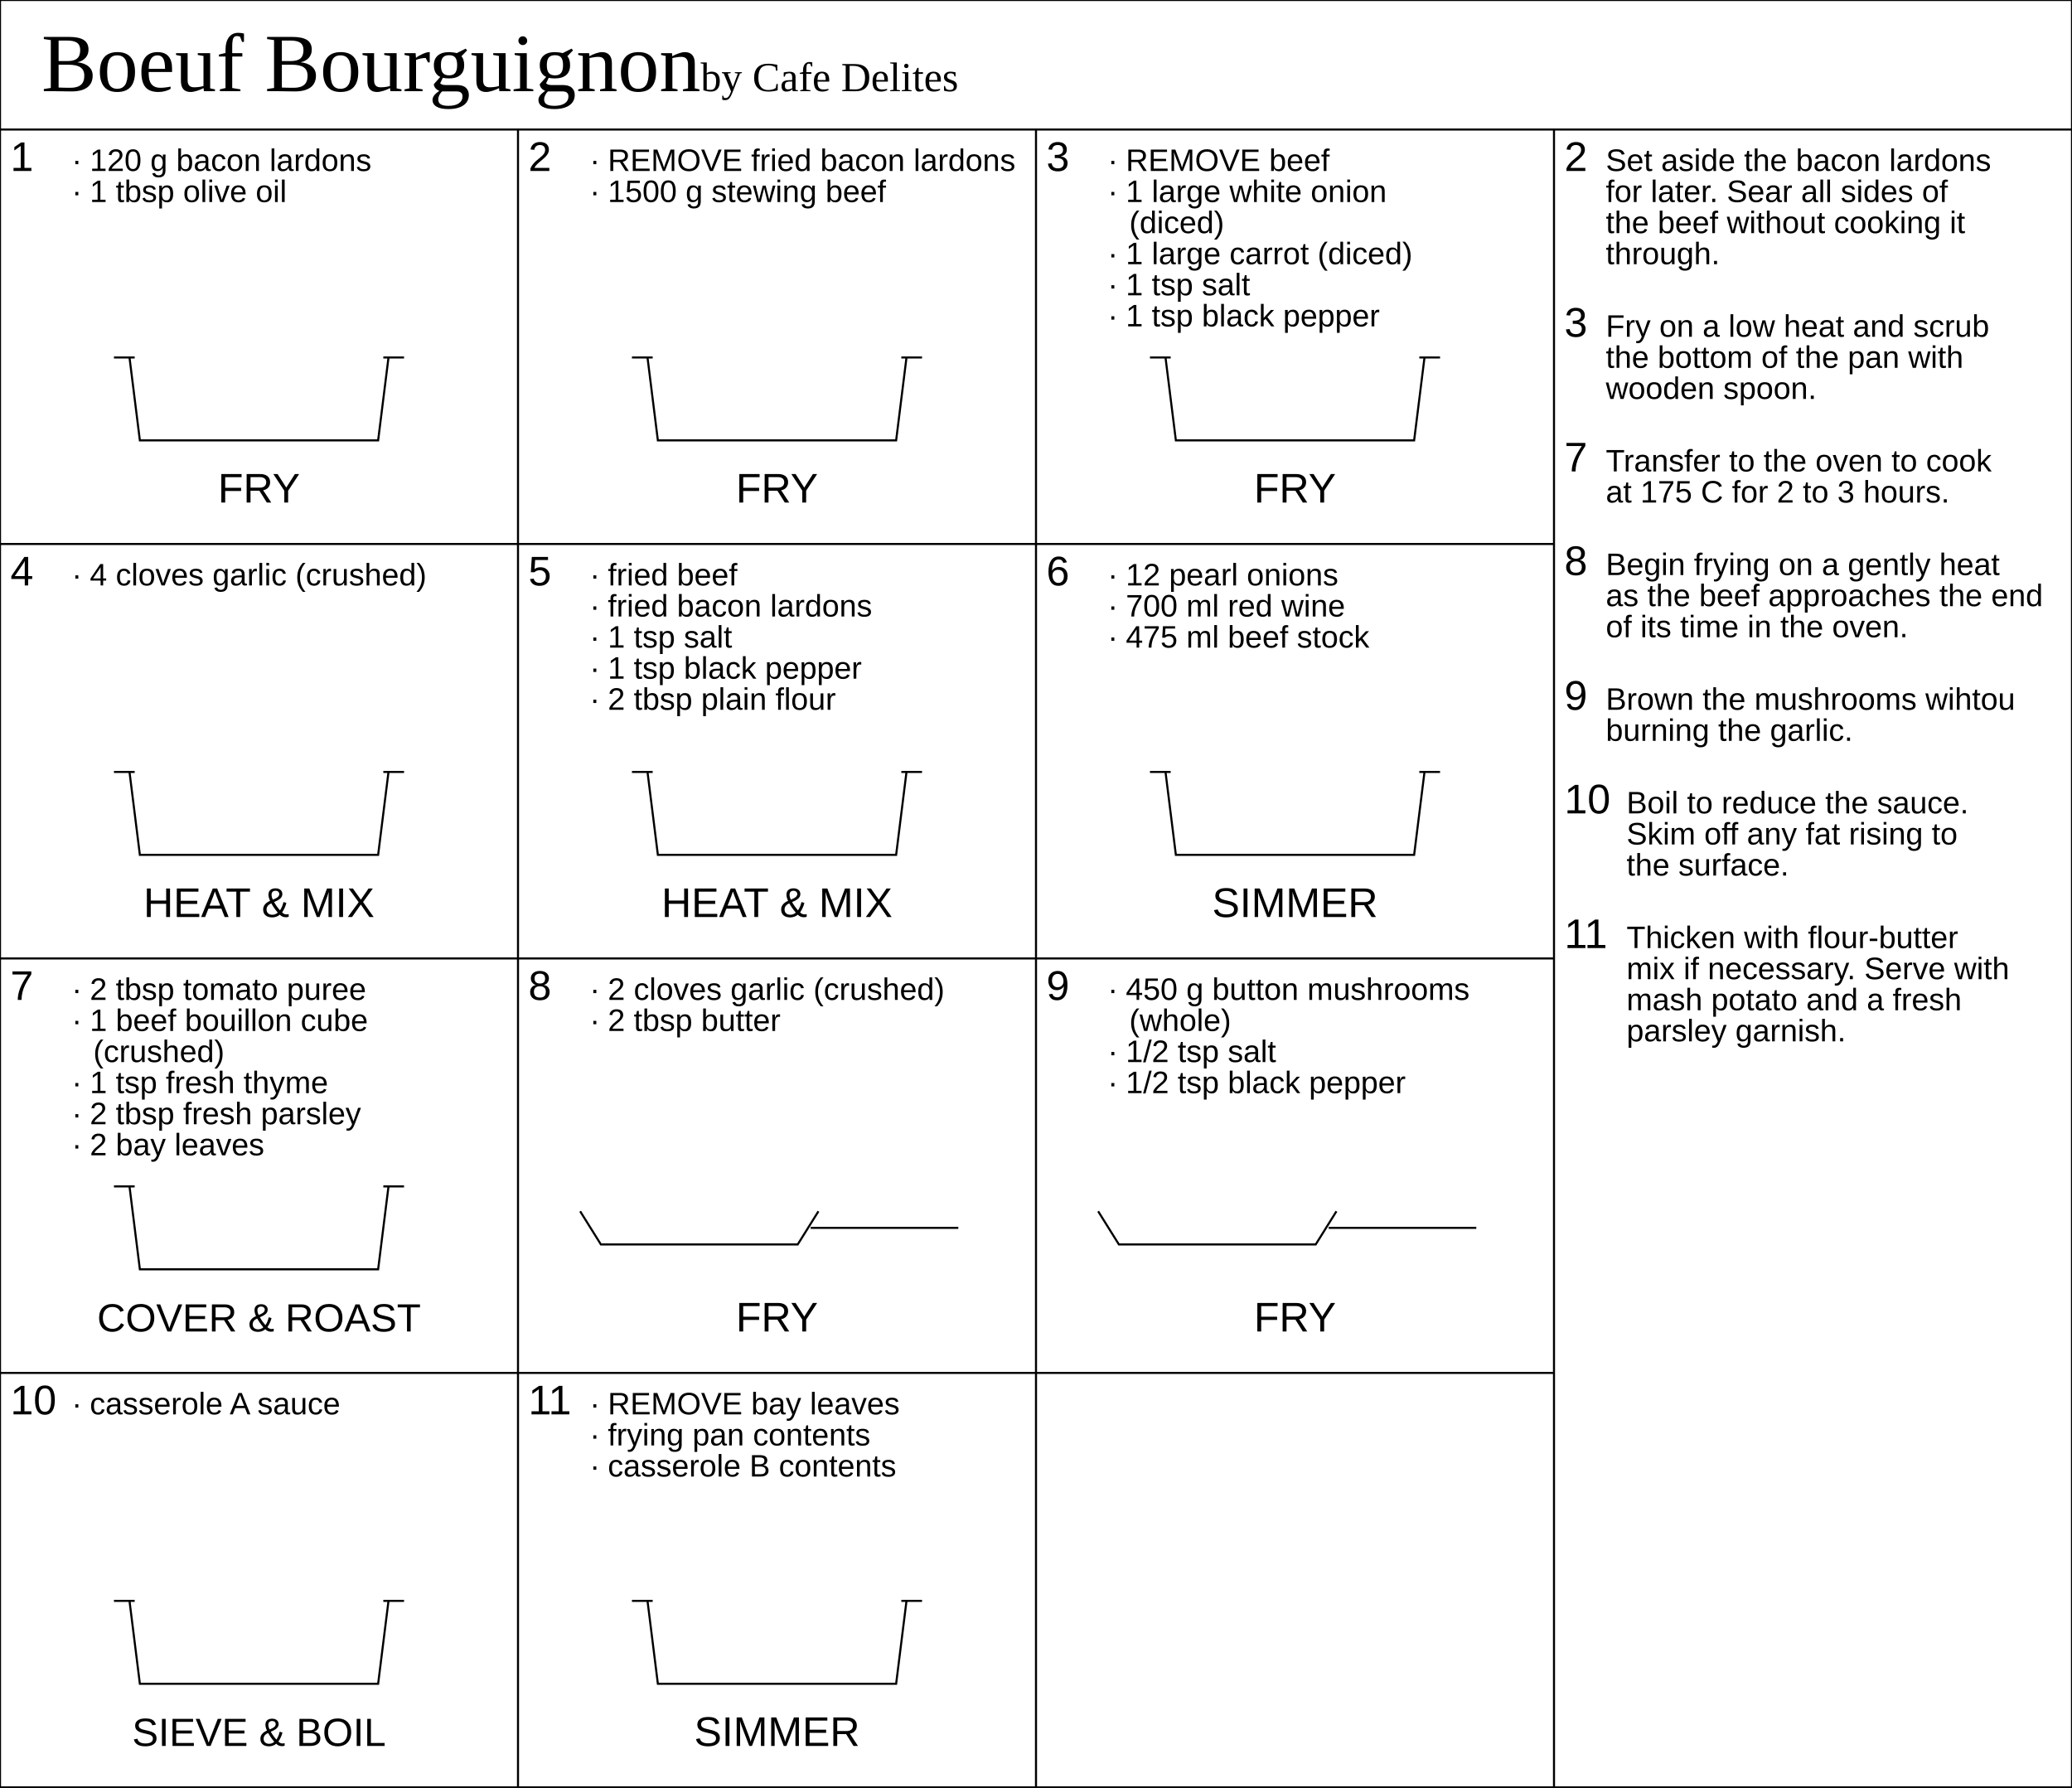
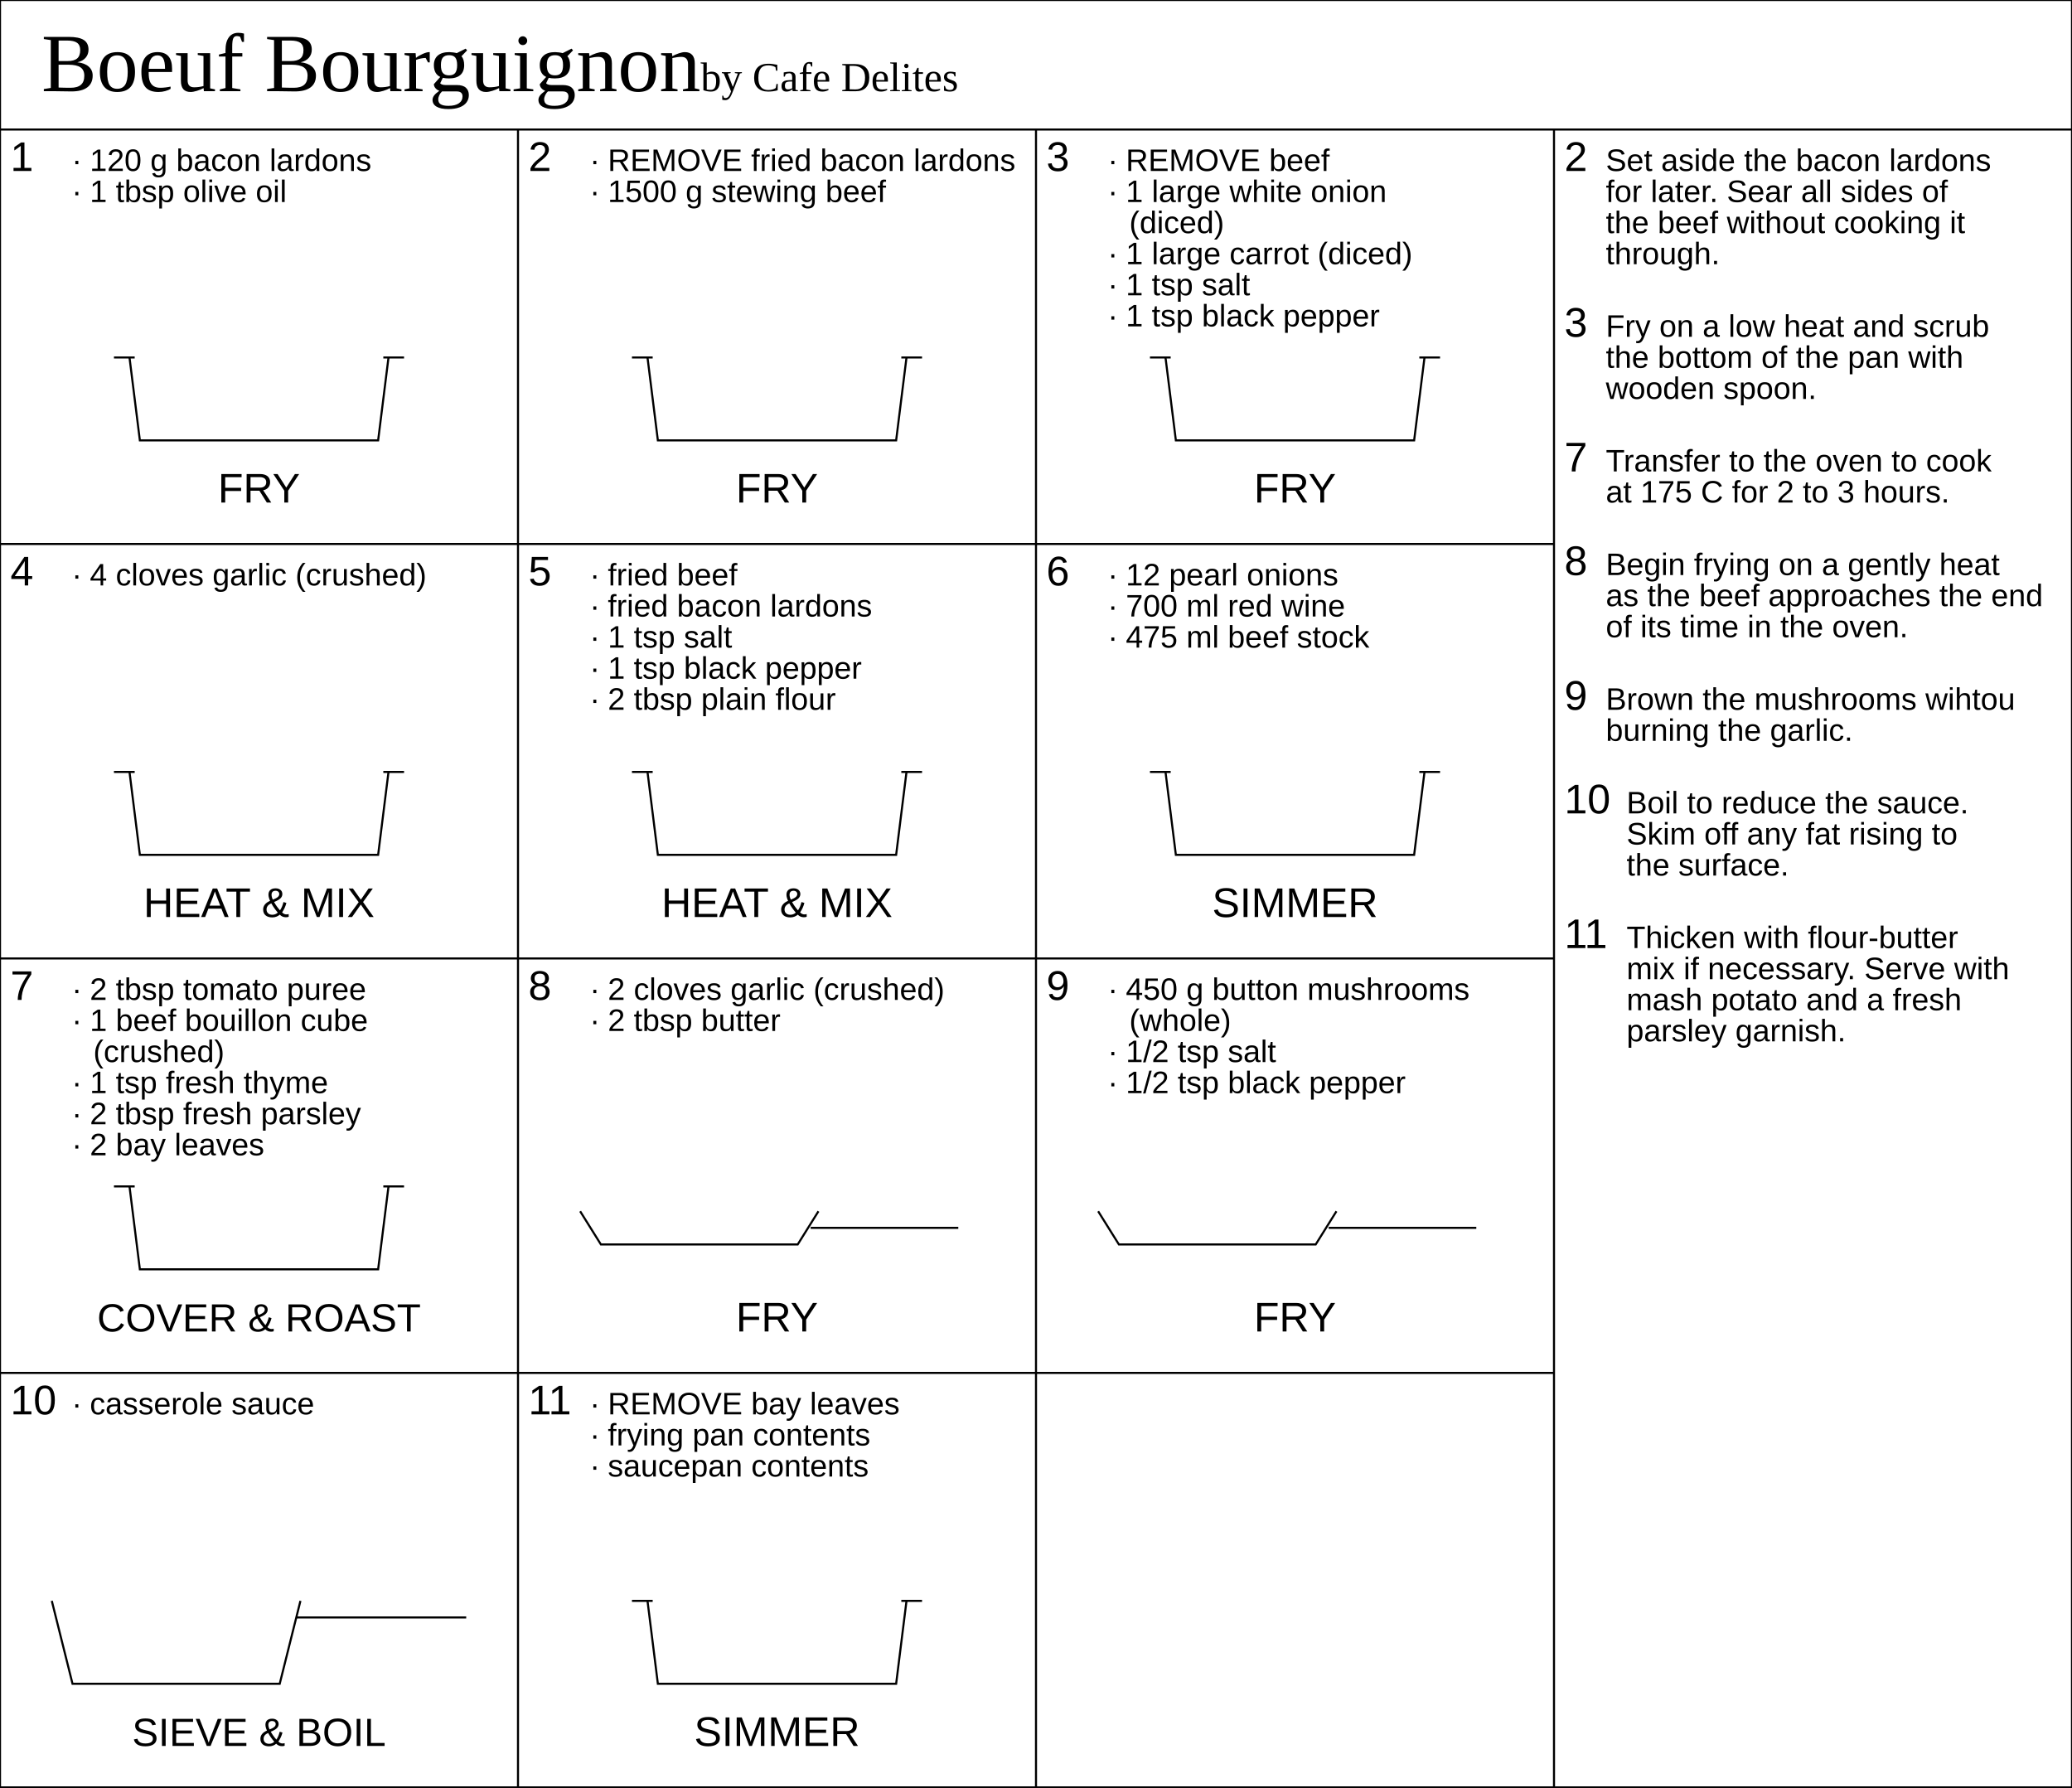
<svg xmlns="http://www.w3.org/2000/svg" width="2000" height="1725.0">
  <text x="40.0" y="88.0" font-size="80">
Boeuf Bourguignon<tspan font-size="40">  by Cafe Delites</tspan>
  </text>
  <polyline points="0,0 0,1725.0 " style="fill:none;stroke:black;stroke-width:2" />
  <polyline points="2000,0 2000,1725.0 " style="fill:none;stroke:black;stroke-width:2" />
  <polyline points="500,125.0 500,1725.0 " style="fill:none;stroke:black;stroke-width:2" />
  <polyline points="1000,125.0 1000,1725.0 " style="fill:none;stroke:black;stroke-width:2" />
  <polyline points="1500,125.0 1500,1725.0 " style="fill:none;stroke:black;stroke-width:2" />
  <polyline points="0,0 2000,0 " style="fill:none;stroke:black;stroke-width:2" />
  <polyline points="0,125.0 2000,125.0 " style="fill:none;stroke:black;stroke-width:2" />
  <polyline points="0,1725.0 2000,1725.0 " style="fill:none;stroke:black;stroke-width:2" />
  <polyline points="0,525.0 1500,525.0 " style="fill:none;stroke:black;stroke-width:2" />
  <polyline points="0,925.0 1500,925.0 " style="fill:none;stroke:black;stroke-width:2" />
  <polyline points="0,1325.0 1500,1325.0 " style="fill:none;stroke:black;stroke-width:2" />
  <text x="10.0" y="165.0" text-anchor="left" style="font-family:Arial;font-size:40"> 
1 </text>
  <text x="70.0" y="165.0" text-anchor="left" style="font-family:Arial;font-size:30"> 
∙ 120 g bacon lardons </text>
  <text x="70.0" y="195.0" text-anchor="left" style="font-family:Arial;font-size:30"> 
∙ 1 tbsp olive oil </text>
  <polyline points="125.0,345.0 135.0,425.0 365.0,425.0 375.0,345.0" style="fill:none;stroke:black;stroke-width:2" />
  <polyline points="130.0,345.0 110.0,345.0" style="fill:none;stroke:black;stroke-width:2" />
  <polyline points="370.0,345.0 390.0,345.0" style="fill:none;stroke:black;stroke-width:2" />
  <text x="250.0" y="485.0" text-anchor="middle" style="font-family:Arial;font-size:40"> 
FRY </text>
  <text x="510.0" y="165.0" text-anchor="left" style="font-family:Arial;font-size:40"> 
2 </text>
  <text x="570.0" y="165.0" text-anchor="left" style="font-family:Arial;font-size:30"> 
∙ REMOVE fried bacon lardons </text>
  <text x="570.0" y="195.0" text-anchor="left" style="font-family:Arial;font-size:30"> 
∙ 1500 g stewing beef </text>
  <polyline points="625.0,345.0 635.0,425.0 865.0,425.0 875.0,345.0" style="fill:none;stroke:black;stroke-width:2" />
  <polyline points="630.0,345.0 610.0,345.0" style="fill:none;stroke:black;stroke-width:2" />
  <polyline points="870.0,345.0 890.0,345.0" style="fill:none;stroke:black;stroke-width:2" />
  <text x="750.0" y="485.0" text-anchor="middle" style="font-family:Arial;font-size:40"> 
FRY </text>
  <text x="1510.0" y="165.0" text-anchor="left" style="font-family:Arial;font-size:40"> 
2 </text>
  <text x="1550.0" y="165.0" text-anchor="left" style="font-family:Arial;font-size:30"> 
Set aside the bacon lardons </text>
  <text x="1550.0" y="195.0" text-anchor="left" style="font-family:Arial;font-size:30"> 
for later. Sear all sides of </text>
  <text x="1550.0" y="225.0" text-anchor="left" style="font-family:Arial;font-size:30"> 
the beef without cooking it </text>
  <text x="1550.0" y="255.0" text-anchor="left" style="font-family:Arial;font-size:30"> 
through. </text>
  <text x="1010.0" y="165.0" text-anchor="left" style="font-family:Arial;font-size:40"> 
3 </text>
  <text x="1070.0" y="165.0" text-anchor="left" style="font-family:Arial;font-size:30"> 
∙ REMOVE beef </text>
  <text x="1070.0" y="195.0" text-anchor="left" style="font-family:Arial;font-size:30"> 
∙ 1 large white onion </text>
  <text x="1090.0" y="225.0" text-anchor="left" style="font-family:Arial;font-size:30"> 
(diced) </text>
  <text x="1070.0" y="255.0" text-anchor="left" style="font-family:Arial;font-size:30"> 
∙ 1 large carrot (diced) </text>
  <text x="1070.0" y="285.0" text-anchor="left" style="font-family:Arial;font-size:30"> 
∙ 1 tsp salt </text>
  <text x="1070.0" y="315.0" text-anchor="left" style="font-family:Arial;font-size:30"> 
∙ 1 tsp black pepper </text>
  <polyline points="1125.0,345.0 1135.0,425.0 1365.0,425.0 1375.0,345.0" style="fill:none;stroke:black;stroke-width:2" />
  <polyline points="1130.0,345.0 1110.0,345.0" style="fill:none;stroke:black;stroke-width:2" />
  <polyline points="1370.0,345.0 1390.0,345.0" style="fill:none;stroke:black;stroke-width:2" />
  <text x="1250.0" y="485.0" text-anchor="middle" style="font-family:Arial;font-size:40"> 
FRY </text>
  <text x="1510.0" y="325.0" text-anchor="left" style="font-family:Arial;font-size:40"> 
3 </text>
  <text x="1550.0" y="325.0" text-anchor="left" style="font-family:Arial;font-size:30"> 
Fry on a low heat and scrub </text>
  <text x="1550.0" y="355.0" text-anchor="left" style="font-family:Arial;font-size:30"> 
the bottom of the pan with </text>
  <text x="1550.0" y="385.0" text-anchor="left" style="font-family:Arial;font-size:30"> 
wooden spoon. </text>
  <text x="10.0" y="565.0" text-anchor="left" style="font-family:Arial;font-size:40"> 
4 </text>
  <text x="70.0" y="565.0" text-anchor="left" style="font-family:Arial;font-size:30"> 
∙ 4 cloves garlic (crushed) </text>
  <polyline points="125.0,745.0 135.0,825.0 365.0,825.0 375.0,745.0" style="fill:none;stroke:black;stroke-width:2" />
  <polyline points="130.0,745.0 110.0,745.0" style="fill:none;stroke:black;stroke-width:2" />
  <polyline points="370.0,745.0 390.0,745.0" style="fill:none;stroke:black;stroke-width:2" />
  <text x="250.0" y="885.0" text-anchor="middle" style="font-family:Arial;font-size:40"> 
HEAT &amp; MIX </text>
  <text x="510.0" y="565.0" text-anchor="left" style="font-family:Arial;font-size:40"> 
5 </text>
  <text x="570.0" y="565.0" text-anchor="left" style="font-family:Arial;font-size:30"> 
∙ fried beef </text>
  <text x="570.0" y="595.0" text-anchor="left" style="font-family:Arial;font-size:30"> 
∙ fried bacon lardons </text>
  <text x="570.0" y="625.0" text-anchor="left" style="font-family:Arial;font-size:30"> 
∙ 1 tsp salt </text>
  <text x="570.0" y="655.0" text-anchor="left" style="font-family:Arial;font-size:30"> 
∙ 1 tsp black pepper </text>
  <text x="570.0" y="685.0" text-anchor="left" style="font-family:Arial;font-size:30"> 
∙ 2 tbsp plain flour </text>
  <polyline points="625.0,745.0 635.0,825.0 865.0,825.0 875.0,745.0" style="fill:none;stroke:black;stroke-width:2" />
  <polyline points="630.0,745.0 610.0,745.0" style="fill:none;stroke:black;stroke-width:2" />
  <polyline points="870.0,745.0 890.0,745.0" style="fill:none;stroke:black;stroke-width:2" />
  <text x="750.0" y="885.0" text-anchor="middle" style="font-family:Arial;font-size:40"> 
HEAT &amp; MIX </text>
  <text x="1010.0" y="565.0" text-anchor="left" style="font-family:Arial;font-size:40"> 
6 </text>
  <text x="1070.0" y="565.0" text-anchor="left" style="font-family:Arial;font-size:30"> 
∙ 12 pearl onions </text>
  <text x="1070.0" y="595.0" text-anchor="left" style="font-family:Arial;font-size:30"> 
∙ 700 ml red wine </text>
  <text x="1070.0" y="625.0" text-anchor="left" style="font-family:Arial;font-size:30"> 
∙ 475 ml beef stock </text>
  <polyline points="1125.0,745.0 1135.0,825.0 1365.0,825.0 1375.0,745.0" style="fill:none;stroke:black;stroke-width:2" />
  <polyline points="1130.0,745.0 1110.0,745.0" style="fill:none;stroke:black;stroke-width:2" />
  <polyline points="1370.0,745.0 1390.0,745.0" style="fill:none;stroke:black;stroke-width:2" />
  <text x="1250.0" y="885.0" text-anchor="middle" style="font-family:Arial;font-size:40"> 
SIMMER </text>
  <text x="10.0" y="965.0" text-anchor="left" style="font-family:Arial;font-size:40"> 
7 </text>
  <text x="70.0" y="965.0" text-anchor="left" style="font-family:Arial;font-size:30"> 
∙ 2 tbsp tomato puree </text>
  <text x="70.0" y="995.0" text-anchor="left" style="font-family:Arial;font-size:30"> 
∙ 1 beef bouillon cube </text>
  <text x="90.0" y="1025.0" text-anchor="left" style="font-family:Arial;font-size:30"> 
(crushed) </text>
  <text x="70.0" y="1055.0" text-anchor="left" style="font-family:Arial;font-size:30"> 
∙ 1 tsp fresh thyme </text>
  <text x="70.0" y="1085.0" text-anchor="left" style="font-family:Arial;font-size:30"> 
∙ 2 tbsp fresh parsley </text>
  <text x="70.0" y="1115.0" text-anchor="left" style="font-family:Arial;font-size:30"> 
∙ 2 bay leaves </text>
  <polyline points="125.0,1145.0 135.0,1225.0 365.0,1225.0 375.0,1145.0" style="fill:none;stroke:black;stroke-width:2" />
  <polyline points="130.0,1145.0 110.0,1145.0" style="fill:none;stroke:black;stroke-width:2" />
  <polyline points="370.0,1145.0 390.0,1145.0" style="fill:none;stroke:black;stroke-width:2" />
  <text x="250.0" y="1285.0" text-anchor="middle" style="font-family:Arial;font-size:38"> 
COVER &amp; ROAST </text>
  <text x="1510.0" y="455.0" text-anchor="left" style="font-family:Arial;font-size:40"> 
7 </text>
  <text x="1550.0" y="455.0" text-anchor="left" style="font-family:Arial;font-size:30"> 
Transfer to the oven to cook </text>
  <text x="1550.0" y="485.0" text-anchor="left" style="font-family:Arial;font-size:30"> 
at 175 C for 2 to 3 hours. </text>
  <text x="510.0" y="965.0" text-anchor="left" style="font-family:Arial;font-size:40"> 
8 </text>
  <text x="570.0" y="965.0" text-anchor="left" style="font-family:Arial;font-size:30"> 
∙ 2 cloves garlic (crushed) </text>
  <text x="570.0" y="995.0" text-anchor="left" style="font-family:Arial;font-size:30"> 
∙ 2 tbsp butter </text>
  <polyline points="560.0,1169.0 580.0,1201.0 770.0,1201.0 790.0,1169.0" style="fill:none;stroke:black;stroke-width:2" />
  <polyline points="782.5,1185.0 925.0,1185.0" style="fill:none;stroke:black;stroke-width:2" />
  <text x="750.0" y="1285.0" text-anchor="middle" style="font-family:Arial;font-size:40"> 
FRY </text>
  <text x="1510.0" y="555.0" text-anchor="left" style="font-family:Arial;font-size:40"> 
8 </text>
  <text x="1550.0" y="555.0" text-anchor="left" style="font-family:Arial;font-size:30"> 
Begin frying on a gently heat </text>
  <text x="1550.0" y="585.0" text-anchor="left" style="font-family:Arial;font-size:30"> 
as the beef approaches the end </text>
  <text x="1550.0" y="615.0" text-anchor="left" style="font-family:Arial;font-size:30"> 
of its time in the oven. </text>
  <text x="1010.0" y="965.0" text-anchor="left" style="font-family:Arial;font-size:40"> 
9 </text>
  <text x="1070.0" y="965.0" text-anchor="left" style="font-family:Arial;font-size:30"> 
∙ 450 g button mushrooms </text>
  <text x="1090.0" y="995.0" text-anchor="left" style="font-family:Arial;font-size:30"> 
(whole) </text>
  <text x="1070.0" y="1025.0" text-anchor="left" style="font-family:Arial;font-size:30"> 
∙ 1/2 tsp salt </text>
  <text x="1070.0" y="1055.0" text-anchor="left" style="font-family:Arial;font-size:30"> 
∙ 1/2 tsp black pepper </text>
  <polyline points="1060.0,1169.0 1080.0,1201.0 1270.0,1201.0 1290.0,1169.0" style="fill:none;stroke:black;stroke-width:2" />
  <polyline points="1282.5,1185.0 1425.0,1185.0" style="fill:none;stroke:black;stroke-width:2" />
  <text x="1250.0" y="1285.0" text-anchor="middle" style="font-family:Arial;font-size:40"> 
FRY </text>
  <text x="1510.0" y="685.0" text-anchor="left" style="font-family:Arial;font-size:40"> 
9 </text>
  <text x="1550.0" y="685.0" text-anchor="left" style="font-family:Arial;font-size:30"> 
Brown the mushrooms wihtou </text>
  <text x="1550.0" y="715.0" text-anchor="left" style="font-family:Arial;font-size:30"> 
burning the garlic. </text>
  <text x="10.0" y="1365.0" text-anchor="left" style="font-family:Arial;font-size:40"> 
10 </text>
  <text x="70.0" y="1365.0" text-anchor="left" style="font-family:Arial;font-size:30"> 
- ∙ casserole A sauce </text>
-   <polyline points="125.0,1545.0 135.0,1625.0 365.0,1625.0 375.0,1545.0" style="fill:none;stroke:black;stroke-width:2" />
-   <polyline points="130.0,1545.0 110.0,1545.0" style="fill:none;stroke:black;stroke-width:2" />
-   <polyline points="370.0,1545.0 390.0,1545.0" style="fill:none;stroke:black;stroke-width:2" />
+ ∙ casserole sauce </text>
+   <polyline points="50.0,1545.0 70.0,1625.0 270.0,1625.0 290.0,1545.0" style="fill:none;stroke:black;stroke-width:2" />
+   <polyline points="286,1561.0 450.0,1561.0" style="fill:none;stroke:black;stroke-width:2" />
  <text x="250.0" y="1685.0" text-anchor="middle" style="font-family:Arial;font-size:38"> 
SIEVE &amp; BOIL </text>
  <text x="1510.0" y="785.0" text-anchor="left" style="font-family:Arial;font-size:40"> 
10 </text>
  <text x="1570.0" y="785.0" text-anchor="left" style="font-family:Arial;font-size:30"> 
Boil to reduce the sauce. </text>
  <text x="1570.0" y="815.0" text-anchor="left" style="font-family:Arial;font-size:30"> 
Skim off any fat rising to </text>
  <text x="1570.0" y="845.0" text-anchor="left" style="font-family:Arial;font-size:30"> 
the surface. </text>
  <text x="510.0" y="1365.0" text-anchor="left" style="font-family:Arial;font-size:40"> 
11 </text>
  <text x="570.0" y="1365.0" text-anchor="left" style="font-family:Arial;font-size:30"> 
∙ REMOVE bay leaves </text>
  <text x="570.0" y="1395.0" text-anchor="left" style="font-family:Arial;font-size:30"> 
∙ frying pan contents </text>
  <text x="570.0" y="1425.0" text-anchor="left" style="font-family:Arial;font-size:30"> 
- ∙ casserole B contents </text>
+ ∙ saucepan contents </text>
  <polyline points="625.0,1545.0 635.0,1625.0 865.0,1625.0 875.0,1545.0" style="fill:none;stroke:black;stroke-width:2" />
  <polyline points="630.0,1545.0 610.0,1545.0" style="fill:none;stroke:black;stroke-width:2" />
  <polyline points="870.0,1545.0 890.0,1545.0" style="fill:none;stroke:black;stroke-width:2" />
  <text x="750.0" y="1685.0" text-anchor="middle" style="font-family:Arial;font-size:40"> 
SIMMER </text>
  <text x="1510.0" y="915.0" text-anchor="left" style="font-family:Arial;font-size:40"> 
11 </text>
  <text x="1570.0" y="915.0" text-anchor="left" style="font-family:Arial;font-size:30"> 
Thicken with flour-butter </text>
  <text x="1570.0" y="945.0" text-anchor="left" style="font-family:Arial;font-size:30"> 
mix if necessary. Serve with </text>
  <text x="1570.0" y="975.0" text-anchor="left" style="font-family:Arial;font-size:30"> 
mash potato and a fresh </text>
  <text x="1570.0" y="1005.0" text-anchor="left" style="font-family:Arial;font-size:30"> 
parsley garnish. </text>
</svg>
